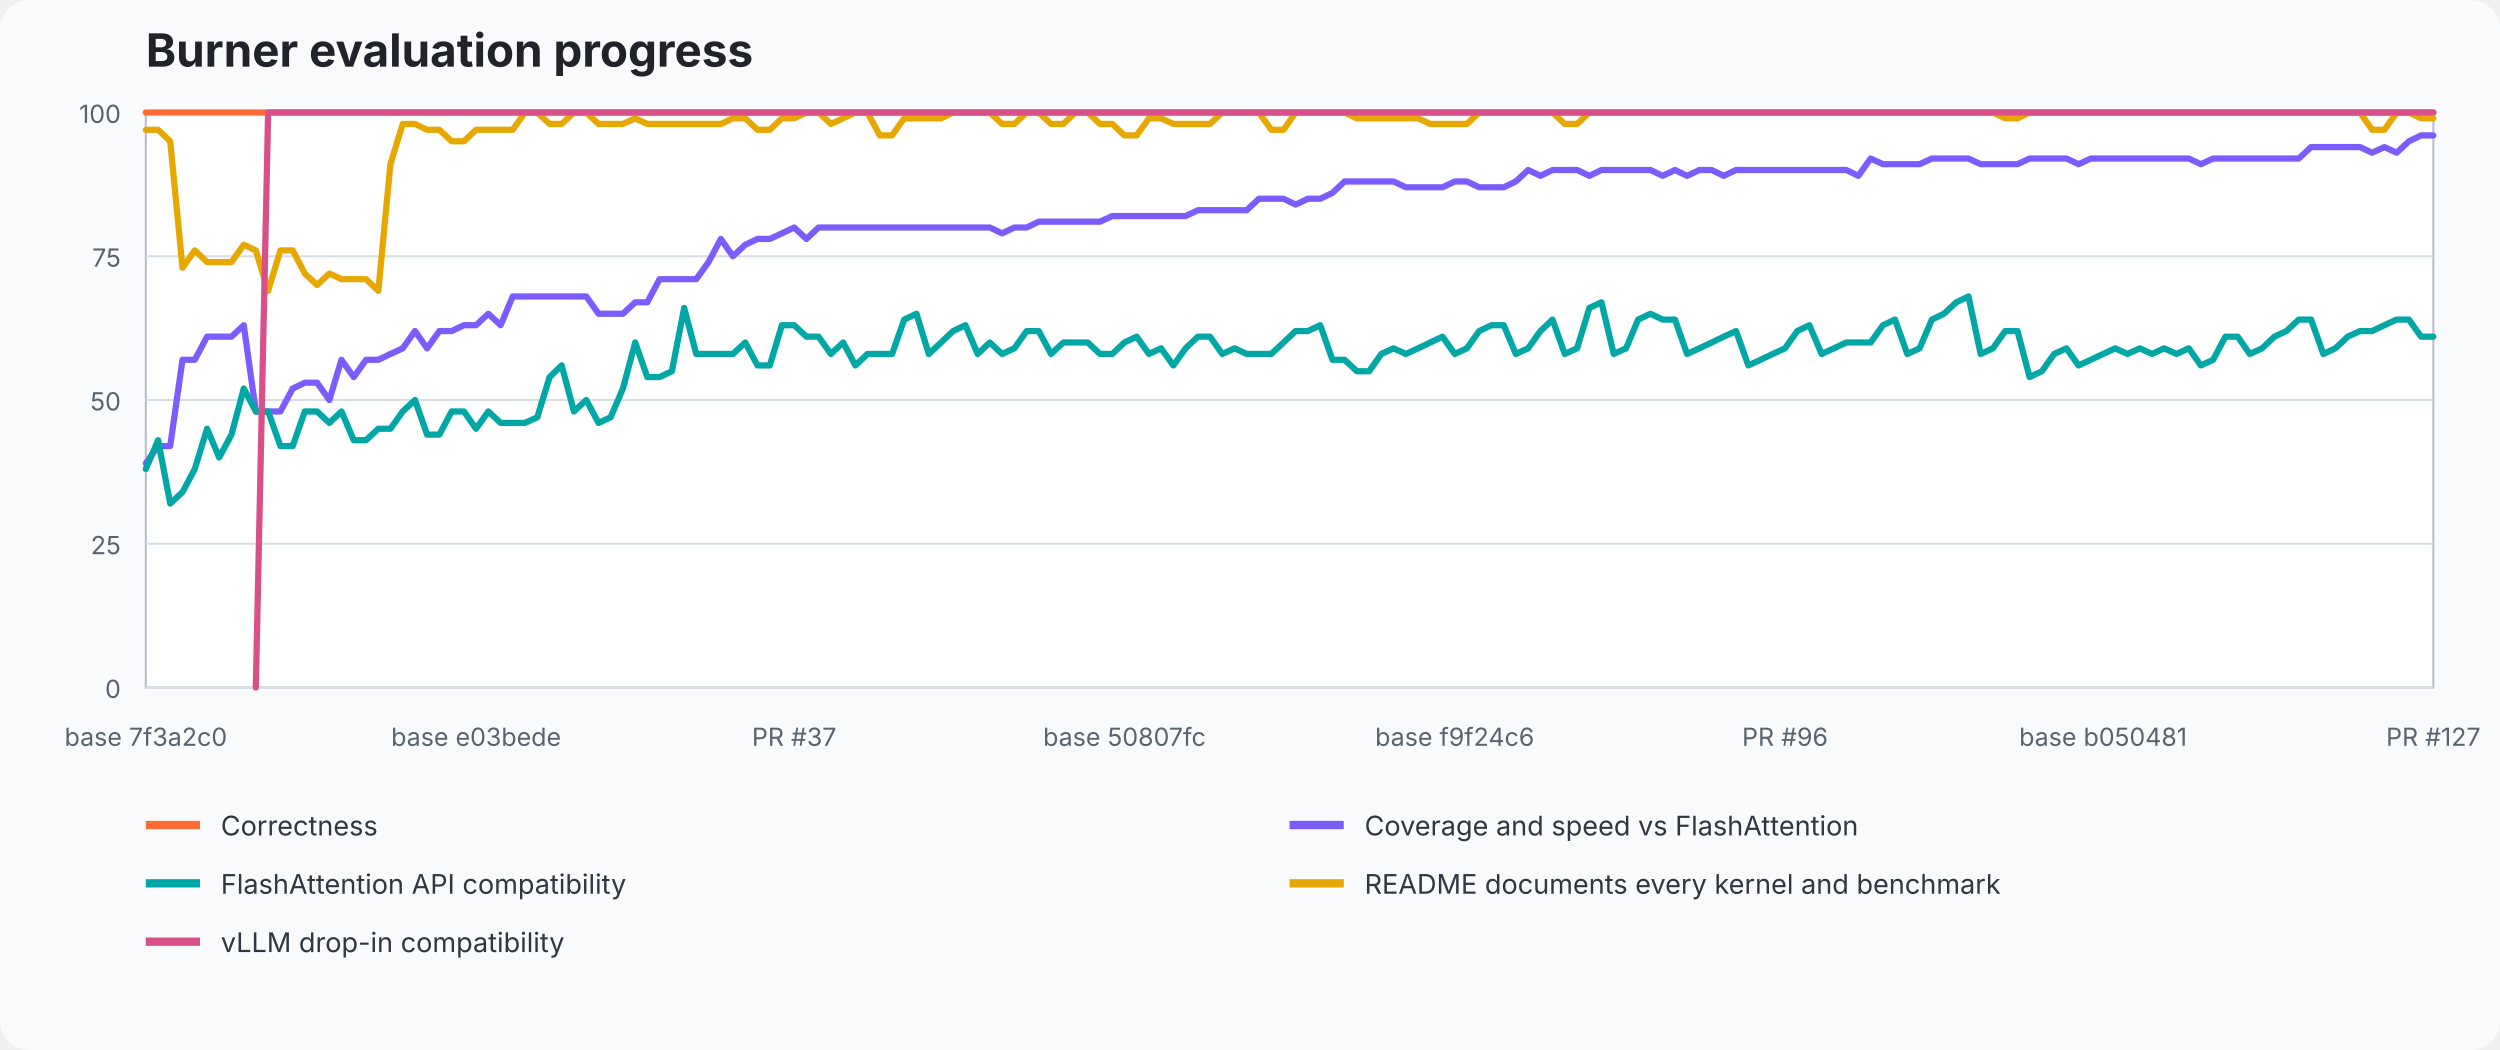
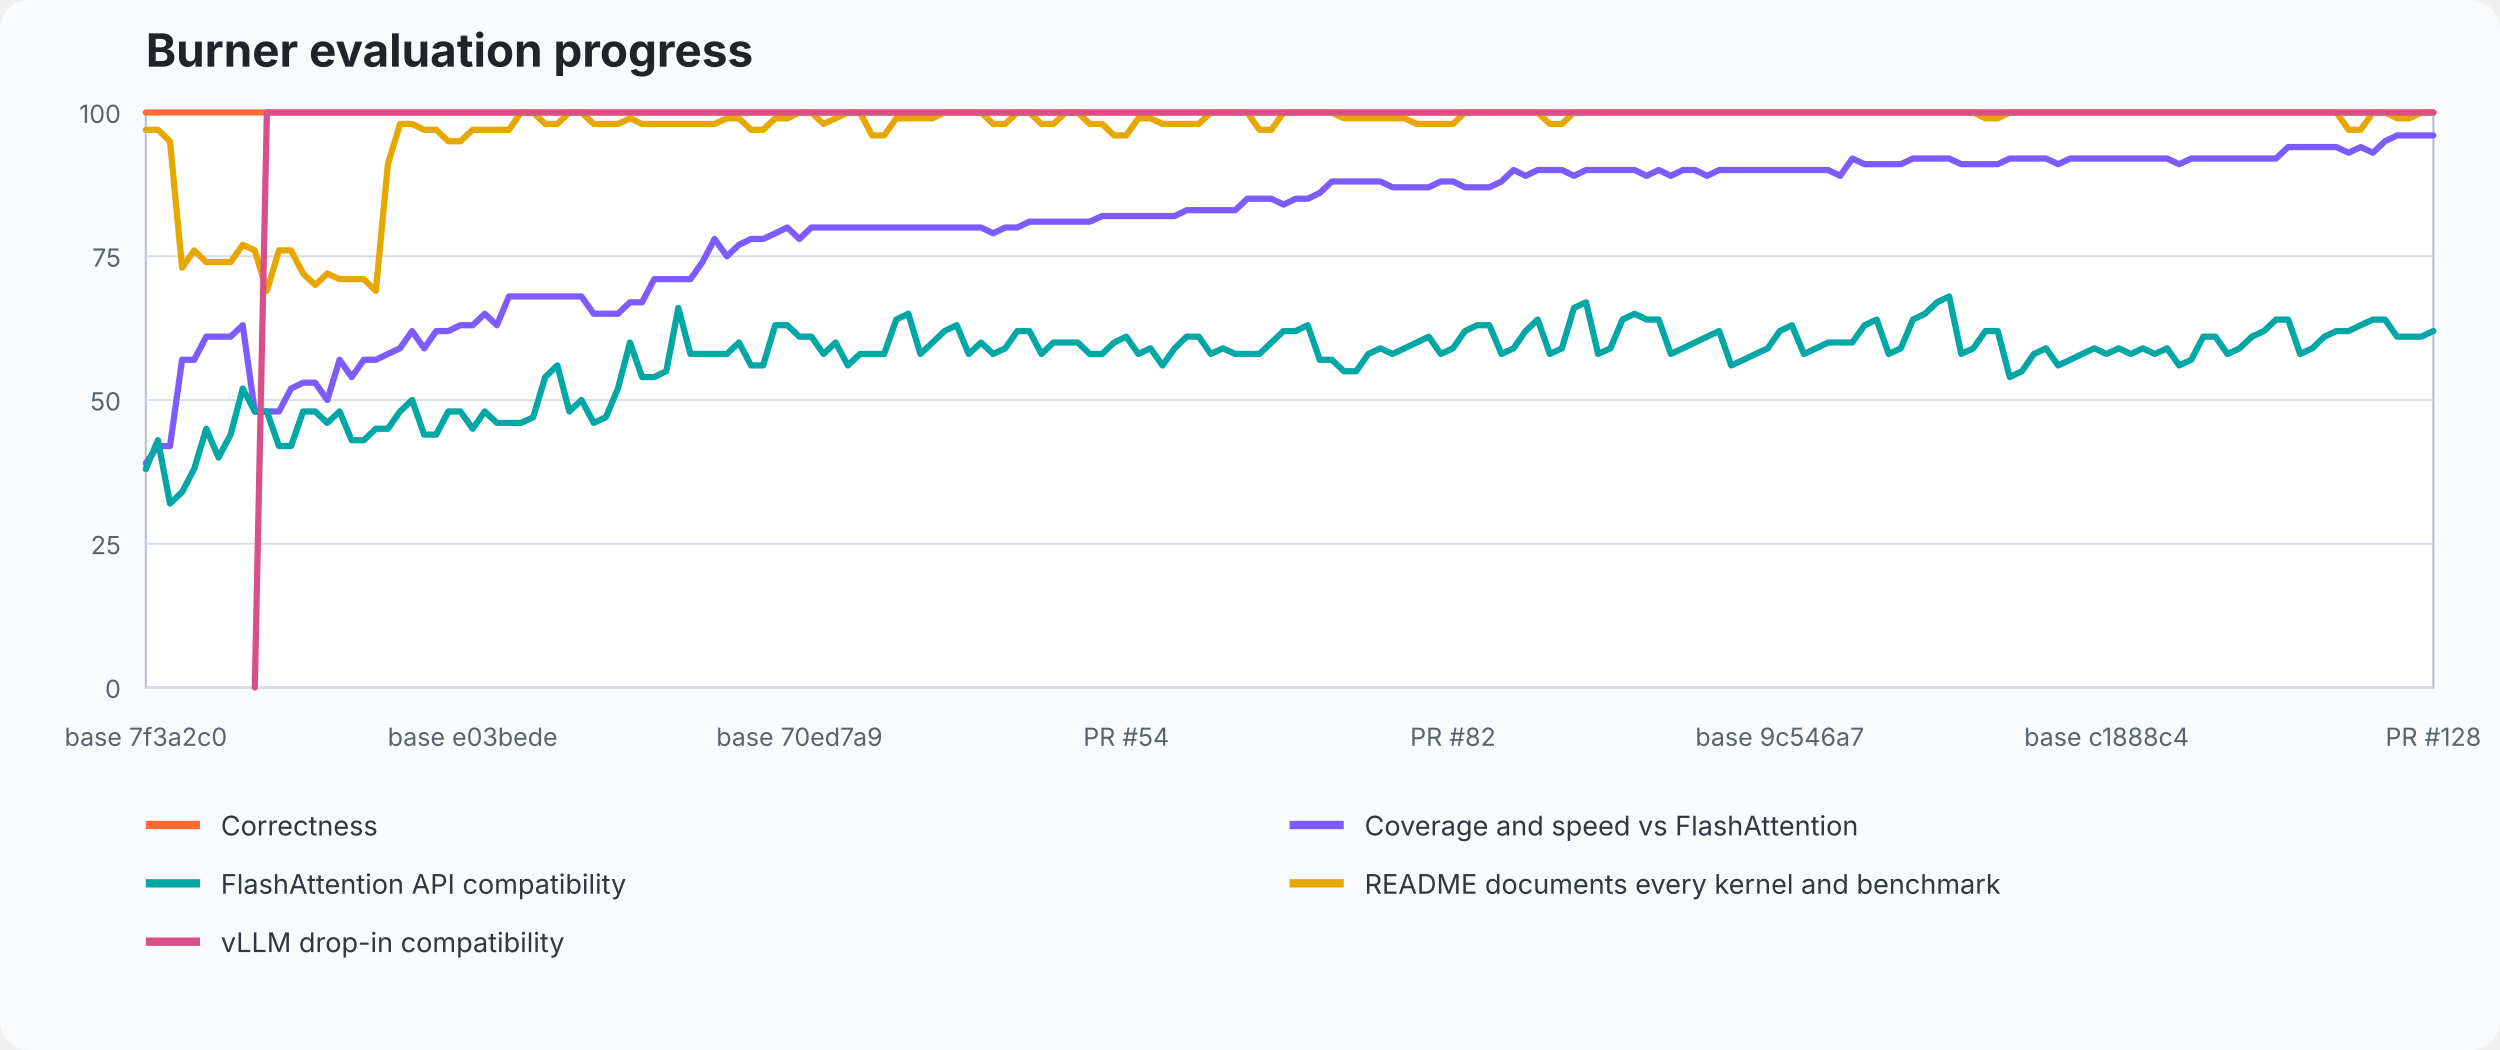
<svg xmlns="http://www.w3.org/2000/svg" width="1200" height="504" viewBox="0 0 1200 504" role="img" aria-labelledby="title desc">
  <style>text{font-family:ui-sans-serif,system-ui,-apple-system,BlinkMacSystemFont,"Segoe UI",sans-serif}.title{font-size:22px;font-weight:700;fill:#20242a}.axis{font-size:12px;fill:#59636e}.legend{font-size:13px;fill:#2f3740}.grid{stroke:#d8dee5;stroke-width:1}.plot{fill:#fff;stroke:#b7c0ca}</style>
  <rect width="100%" height="100%" fill="#f8fafc" rx="14" />
  <text x="70" y="32" class="title">Burner evaluation progress</text>
  <rect x="70" y="54" width="1098" height="276" class="plot" />
  <line x1="70" y1="330" x2="1168" y2="330" class="grid" />
  <text x="58" y="335" text-anchor="end" class="axis">0</text>
  <line x1="70" y1="261" x2="1168" y2="261" class="grid" />
  <text x="58" y="266" text-anchor="end" class="axis">25</text>
  <line x1="70" y1="192" x2="1168" y2="192" class="grid" />
  <text x="58" y="197" text-anchor="end" class="axis">50</text>
  <line x1="70" y1="123" x2="1168" y2="123" class="grid" />
  <text x="58" y="128" text-anchor="end" class="axis">75</text>
  <line x1="70" y1="54" x2="1168" y2="54" class="grid" />
  <text x="58" y="59" text-anchor="end" class="axis">100</text>
-   <polyline points="70.0,54.0 75.9,54.0 81.7,54.0 87.6,54.0 93.5,54.0 99.4,54.0 105.2,54.0 111.1,54.0 117.0,54.0 122.8,54.0 128.7,54.0 134.6,54.0 140.5,54.0 146.3,54.0 152.2,54.0 158.1,54.0 163.9,54.0 169.8,54.0 175.7,54.0 181.6,54.0 187.4,54.0 193.3,54.0 199.2,54.0 205.0,54.0 210.9,54.0 216.8,54.0 222.7,54.0 228.5,54.0 234.4,54.0 240.3,54.0 246.1,54.0 252.0,54.0 257.9,54.0 263.8,54.0 269.6,54.0 275.5,54.0 281.4,54.0 287.3,54.0 293.1,54.0 299.0,54.0 304.9,54.0 310.7,54.0 316.6,54.0 322.5,54.0 328.4,54.0 334.2,54.0 340.1,54.0 346.0,54.0 351.8,54.0 357.7,54.0 363.6,54.0 369.5,54.0 375.3,54.0 381.2,54.0 387.1,54.0 392.9,54.0 398.8,54.0 404.7,54.0 410.6,54.0 416.4,54.0 422.3,54.0 428.2,54.0 434.0,54.0 439.9,54.0 445.8,54.0 451.7,54.0 457.5,54.0 463.4,54.0 469.3,54.0 475.1,54.0 481.0,54.0 486.9,54.0 492.8,54.0 498.6,54.0 504.5,54.0 510.4,54.0 516.2,54.0 522.1,54.0 528.0,54.0 533.9,54.0 539.7,54.0 545.6,54.0 551.5,54.0 557.3,54.0 563.2,54.0 569.1,54.0 575.0,54.0 580.8,54.0 586.7,54.0 592.6,54.0 598.4,54.0 604.3,54.0 610.2,54.0 616.1,54.0 621.9,54.0 627.8,54.0 633.7,54.0 639.6,54.0 645.4,54.0 651.3,54.0 657.2,54.0 663.0,54.0 668.9,54.0 674.8,54.0 680.7,54.0 686.5,54.0 692.4,54.0 698.3,54.0 704.1,54.0 710.0,54.0 715.9,54.0 721.8,54.0 727.6,54.0 733.5,54.0 739.4,54.0 745.2,54.0 751.1,54.0 757.0,54.0 762.9,54.0 768.7,54.0 774.6,54.0 780.5,54.0 786.3,54.0 792.2,54.0 798.1,54.0 804.0,54.0 809.8,54.0 815.7,54.0 821.6,54.0 827.4,54.0 833.3,54.0 839.2,54.0 845.1,54.0 850.9,54.0 856.8,54.0 862.7,54.0 868.5,54.0 874.4,54.0 880.3,54.0 886.2,54.0 892.0,54.0 897.9,54.0 903.8,54.0 909.6,54.0 915.5,54.0 921.4,54.0 927.3,54.0 933.1,54.0 939.0,54.0 944.9,54.0 950.7,54.0 956.6,54.0 962.5,54.0 968.4,54.0 974.2,54.0 980.1,54.0 986.0,54.0 991.9,54.0 997.7,54.0 1003.6,54.0 1009.5,54.0 1015.3,54.0 1021.2,54.0 1027.1,54.0 1033.0,54.0 1038.8,54.0 1044.7,54.0 1050.6,54.0 1056.4,54.0 1062.3,54.0 1068.2,54.0 1074.1,54.0 1079.9,54.0 1085.8,54.0 1091.7,54.0 1097.5,54.0 1103.4,54.0 1109.3,54.0 1115.2,54.0 1121.0,54.0 1126.9,54.0 1132.8,54.0 1138.6,54.0 1144.5,54.0 1150.4,54.0 1156.3,54.0 1162.1,54.0 1168.0,54.0" fill="none" stroke="#ff6b35" stroke-width="3" stroke-linejoin="round" stroke-linecap="round" />
-   <polyline points="70.0,222.4 75.9,214.1 81.7,214.1 87.6,172.7 93.5,172.7 99.4,161.6 105.2,161.6 111.1,161.6 117.0,156.1 122.8,197.5 128.7,197.5 134.6,197.5 140.5,186.5 146.3,183.7 152.2,183.7 158.1,192.0 163.9,172.7 169.8,181.0 175.7,172.7 181.6,172.7 187.4,169.9 193.3,167.2 199.2,158.9 205.0,167.2 210.9,158.9 216.8,158.9 222.7,156.1 228.5,156.1 234.4,150.6 240.3,156.1 246.1,142.3 252.0,142.3 257.9,142.3 263.8,142.3 269.6,142.3 275.5,142.3 281.4,142.3 287.3,150.6 293.1,150.6 299.0,150.6 304.9,145.1 310.7,145.1 316.6,134.0 322.5,134.0 328.4,134.0 334.2,134.0 340.1,125.8 346.0,114.7 351.8,123.0 357.7,117.5 363.6,114.7 369.5,114.7 375.3,112.0 381.2,109.2 387.1,114.7 392.9,109.2 398.8,109.2 404.7,109.2 410.6,109.2 416.4,109.2 422.3,109.2 428.2,109.2 434.0,109.2 439.9,109.2 445.8,109.2 451.7,109.2 457.5,109.2 463.4,109.2 469.3,109.2 475.1,109.2 481.0,112.0 486.9,109.2 492.8,109.2 498.6,106.4 504.5,106.4 510.4,106.4 516.2,106.4 522.1,106.4 528.0,106.4 533.9,103.7 539.7,103.7 545.6,103.7 551.5,103.7 557.3,103.7 563.2,103.7 569.1,103.7 575.0,100.9 580.8,100.9 586.7,100.9 592.6,100.9 598.4,100.9 604.3,95.4 610.2,95.4 616.1,95.4 621.9,98.2 627.8,95.4 633.7,95.4 639.6,92.6 645.4,87.1 651.3,87.1 657.2,87.1 663.0,87.1 668.9,87.1 674.8,89.9 680.7,89.9 686.5,89.9 692.4,89.9 698.3,87.1 704.1,87.1 710.0,89.9 715.9,89.9 721.8,89.9 727.6,87.1 733.5,81.6 739.4,84.4 745.2,81.6 751.1,81.6 757.0,81.6 762.9,84.4 768.7,81.6 774.6,81.6 780.5,81.6 786.3,81.6 792.2,81.6 798.1,84.4 804.0,81.6 809.8,84.4 815.7,81.6 821.6,81.6 827.4,84.4 833.3,81.6 839.2,81.6 845.1,81.6 850.9,81.6 856.8,81.6 862.7,81.6 868.5,81.6 874.4,81.6 880.3,81.6 886.2,81.6 892.0,84.4 897.9,76.1 903.8,78.8 909.6,78.8 915.5,78.8 921.4,78.8 927.3,76.1 933.1,76.1 939.0,76.1 944.9,76.1 950.7,78.8 956.6,78.8 962.5,78.8 968.4,78.8 974.2,76.1 980.1,76.1 986.0,76.1 991.9,76.1 997.7,78.8 1003.6,76.1 1009.5,76.1 1015.3,76.1 1021.2,76.1 1027.1,76.1 1033.0,76.1 1038.8,76.1 1044.7,76.1 1050.6,76.1 1056.4,78.8 1062.3,76.1 1068.2,76.1 1074.1,76.1 1079.9,76.1 1085.8,76.1 1091.7,76.1 1097.5,76.1 1103.4,76.1 1109.3,70.6 1115.2,70.6 1121.0,70.6 1126.9,70.6 1132.8,70.6 1138.6,73.3 1144.5,70.6 1150.4,73.3 1156.3,67.8 1162.1,65.0 1168.0,65.0" fill="none" stroke="#7c5cff" stroke-width="3" stroke-linejoin="round" stroke-linecap="round" />
-   <polyline points="70.0,225.1 75.9,211.3 81.7,241.7 87.6,236.2 93.5,225.1 99.4,205.8 105.2,219.6 111.1,208.6 117.0,186.5 122.8,197.5 128.7,197.5 134.6,214.1 140.5,214.1 146.3,197.5 152.2,197.5 158.1,203.0 163.9,197.5 169.8,211.3 175.7,211.3 181.6,205.8 187.4,205.8 193.3,197.5 199.2,192.0 205.0,208.6 210.9,208.6 216.8,197.5 222.7,197.5 228.5,205.8 234.4,197.5 240.3,203.0 246.1,203.0 252.0,203.0 257.9,200.3 263.8,181.0 269.6,175.4 275.5,197.5 281.4,192.0 287.3,203.0 293.1,200.3 299.0,186.5 304.9,164.4 310.7,181.0 316.6,181.0 322.5,178.2 328.4,147.8 334.2,169.9 340.1,169.9 346.0,169.9 351.8,169.9 357.7,164.4 363.6,175.4 369.5,175.4 375.3,156.1 381.2,156.1 387.1,161.6 392.9,161.6 398.8,169.9 404.7,164.4 410.6,175.4 416.4,169.9 422.3,169.9 428.2,169.9 434.0,153.4 439.9,150.6 445.8,169.9 451.7,164.4 457.5,158.9 463.4,156.1 469.3,169.9 475.1,164.4 481.0,169.9 486.9,167.2 492.8,158.9 498.6,158.9 504.5,169.9 510.4,164.4 516.2,164.4 522.1,164.4 528.0,169.9 533.9,169.9 539.7,164.4 545.6,161.6 551.5,169.9 557.3,167.2 563.2,175.4 569.1,167.2 575.0,161.6 580.8,161.6 586.7,169.9 592.6,167.2 598.4,169.9 604.3,169.9 610.2,169.9 616.1,164.4 621.9,158.9 627.8,158.9 633.7,156.1 639.6,172.7 645.4,172.7 651.3,178.2 657.2,178.2 663.0,169.9 668.9,167.2 674.8,169.9 680.7,167.2 686.5,164.4 692.4,161.6 698.3,169.9 704.1,167.2 710.0,158.9 715.9,156.1 721.8,156.1 727.6,169.9 733.5,167.2 739.4,158.9 745.2,153.4 751.1,169.9 757.0,167.2 762.9,147.8 768.7,145.1 774.6,169.9 780.5,167.2 786.3,153.4 792.2,150.6 798.1,153.4 804.0,153.4 809.8,169.9 815.7,167.2 821.6,164.4 827.4,161.6 833.3,158.9 839.2,175.4 845.1,172.7 850.9,169.9 856.8,167.2 862.7,158.9 868.5,156.1 874.4,169.9 880.3,167.2 886.2,164.4 892.0,164.4 897.9,164.4 903.8,156.1 909.6,153.4 915.5,169.9 921.4,167.2 927.3,153.4 933.1,150.6 939.0,145.1 944.9,142.3 950.7,169.9 956.6,167.2 962.5,158.9 968.4,158.9 974.2,181.0 980.1,178.2 986.0,169.9 991.9,167.2 997.7,175.4 1003.6,172.7 1009.5,169.9 1015.3,167.2 1021.2,169.9 1027.1,167.2 1033.0,169.9 1038.8,167.2 1044.7,169.9 1050.6,167.2 1056.4,175.4 1062.3,172.7 1068.2,161.6 1074.1,161.6 1079.9,169.9 1085.8,167.2 1091.7,161.6 1097.5,158.9 1103.4,153.4 1109.3,153.4 1115.2,169.9 1121.0,167.2 1126.9,161.6 1132.8,158.9 1138.6,158.9 1144.5,156.1 1150.4,153.4 1156.3,153.4 1162.1,161.6 1168.0,161.6" fill="none" stroke="#00a7a5" stroke-width="3" stroke-linejoin="round" stroke-linecap="round" />
-   <polyline points="70.0,62.3 75.9,62.3 81.7,67.8 87.6,128.5 93.5,120.2 99.4,125.8 105.2,125.8 111.1,125.8 117.0,117.5 122.8,120.2 128.7,139.6 134.6,120.2 140.5,120.2 146.3,131.3 152.2,136.8 158.1,131.3 163.9,134.0 169.8,134.0 175.7,134.0 181.6,139.6 187.4,78.8 193.3,59.5 199.2,59.5 205.0,62.3 210.9,62.3 216.8,67.8 222.7,67.8 228.5,62.3 234.4,62.3 240.3,62.3 246.1,62.3 252.0,54.0 257.9,54.0 263.8,59.5 269.6,59.5 275.5,54.0 281.4,54.0 287.3,59.5 293.1,59.5 299.0,59.5 304.9,56.8 310.7,59.5 316.6,59.5 322.5,59.5 328.4,59.5 334.2,59.5 340.1,59.5 346.0,59.5 351.8,56.8 357.7,56.8 363.6,62.3 369.5,62.3 375.3,56.8 381.2,56.8 387.1,54.0 392.9,54.0 398.8,59.5 404.7,56.8 410.6,54.0 416.4,54.0 422.3,65.0 428.2,65.0 434.0,56.8 439.9,56.8 445.8,56.8 451.7,56.8 457.5,54.0 463.4,54.0 469.3,54.0 475.1,54.0 481.0,59.5 486.9,59.5 492.8,54.0 498.6,54.0 504.5,59.5 510.4,59.5 516.2,54.0 522.1,54.0 528.0,59.5 533.9,59.5 539.7,65.0 545.6,65.0 551.5,56.8 557.3,56.8 563.2,59.5 569.1,59.5 575.0,59.5 580.8,59.5 586.7,54.0 592.6,54.0 598.4,54.0 604.3,54.0 610.2,62.3 616.1,62.3 621.9,54.0 627.8,54.0 633.7,54.0 639.6,54.0 645.4,54.0 651.3,56.8 657.2,56.8 663.0,56.8 668.9,56.8 674.8,56.8 680.7,56.8 686.5,59.5 692.4,59.5 698.3,59.5 704.1,59.5 710.0,54.0 715.9,54.0 721.8,54.0 727.6,54.0 733.5,54.0 739.4,54.0 745.2,54.0 751.1,59.5 757.0,59.5 762.9,54.0 768.7,54.0 774.6,54.0 780.5,54.0 786.3,54.0 792.2,54.0 798.1,54.0 804.0,54.0 809.8,54.0 815.7,54.0 821.6,54.0 827.4,54.0 833.3,54.0 839.2,54.0 845.1,54.0 850.9,54.0 856.8,54.0 862.7,54.0 868.5,54.0 874.4,54.0 880.3,54.0 886.2,54.0 892.0,54.0 897.9,54.0 903.8,54.0 909.6,54.0 915.5,54.0 921.4,54.0 927.3,54.0 933.1,54.0 939.0,54.0 944.9,54.0 950.7,54.0 956.6,54.0 962.5,56.8 968.4,56.8 974.2,54.0 980.1,54.0 986.0,54.0 991.9,54.0 997.7,54.0 1003.6,54.0 1009.5,54.0 1015.3,54.0 1021.2,54.0 1027.1,54.0 1033.0,54.0 1038.8,54.0 1044.7,54.0 1050.6,54.0 1056.4,54.0 1062.3,54.0 1068.2,54.0 1074.1,54.0 1079.9,54.0 1085.8,54.0 1091.7,54.0 1097.5,54.0 1103.4,54.0 1109.3,54.0 1115.2,54.0 1121.0,54.0 1126.9,54.0 1132.8,54.0 1138.6,62.3 1144.5,62.3 1150.4,54.0 1156.3,54.0 1162.1,56.8 1168.0,56.8" fill="none" stroke="#e6a700" stroke-width="3" stroke-linejoin="round" stroke-linecap="round" />
-   <polyline points="122.8,330.0 128.7,54.0 134.6,54.0 140.5,54.0 146.3,54.0 152.2,54.0 158.1,54.0 163.9,54.0 169.8,54.0 175.7,54.0 181.6,54.0 187.4,54.0 193.3,54.0 199.2,54.0 205.0,54.0 210.9,54.0 216.8,54.0 222.7,54.0 228.5,54.0 234.4,54.0 240.3,54.0 246.1,54.0 252.0,54.0 257.9,54.0 263.8,54.0 269.6,54.0 275.5,54.0 281.4,54.0 287.3,54.0 293.1,54.0 299.0,54.0 304.9,54.0 310.7,54.0 316.6,54.0 322.5,54.0 328.4,54.0 334.2,54.0 340.1,54.0 346.0,54.0 351.8,54.0 357.7,54.0 363.6,54.0 369.5,54.0 375.3,54.0 381.2,54.0 387.1,54.0 392.9,54.0 398.8,54.0 404.7,54.0 410.6,54.0 416.4,54.0 422.3,54.0 428.2,54.0 434.0,54.0 439.9,54.0 445.8,54.0 451.7,54.0 457.5,54.0 463.4,54.0 469.3,54.0 475.1,54.0 481.0,54.0 486.9,54.0 492.8,54.0 498.6,54.0 504.5,54.0 510.4,54.0 516.2,54.0 522.1,54.0 528.0,54.0 533.9,54.0 539.7,54.0 545.6,54.0 551.5,54.0 557.3,54.0 563.2,54.0 569.1,54.0 575.0,54.0 580.8,54.0 586.7,54.0 592.6,54.0 598.4,54.0 604.3,54.0 610.2,54.0 616.1,54.0 621.9,54.0 627.8,54.0 633.7,54.0 639.6,54.0 645.4,54.0 651.3,54.0 657.2,54.0 663.0,54.0 668.9,54.0 674.8,54.0 680.7,54.0 686.5,54.0 692.4,54.0 698.3,54.0 704.1,54.0 710.0,54.0 715.9,54.0 721.8,54.0 727.6,54.0 733.5,54.0 739.4,54.0 745.2,54.0 751.1,54.0 757.0,54.0 762.9,54.0 768.7,54.0 774.6,54.0 780.5,54.0 786.3,54.0 792.2,54.0 798.1,54.0 804.0,54.0 809.8,54.0 815.7,54.0 821.6,54.0 827.4,54.0 833.3,54.0 839.2,54.0 845.1,54.0 850.9,54.0 856.8,54.0 862.7,54.0 868.5,54.0 874.4,54.0 880.3,54.0 886.2,54.0 892.0,54.0 897.9,54.0 903.8,54.0 909.6,54.0 915.5,54.0 921.4,54.0 927.3,54.0 933.1,54.0 939.0,54.0 944.9,54.0 950.7,54.0 956.6,54.0 962.5,54.0 968.4,54.0 974.2,54.0 980.1,54.0 986.0,54.0 991.9,54.0 997.7,54.0 1003.6,54.0 1009.5,54.0 1015.3,54.0 1021.2,54.0 1027.1,54.0 1033.0,54.0 1038.8,54.0 1044.7,54.0 1050.6,54.0 1056.4,54.0 1062.3,54.0 1068.2,54.0 1074.1,54.0 1079.9,54.0 1085.8,54.0 1091.7,54.0 1097.5,54.0 1103.4,54.0 1109.3,54.0 1115.2,54.0 1121.0,54.0 1126.9,54.0 1132.8,54.0 1138.6,54.0 1144.5,54.0 1150.4,54.0 1156.3,54.0 1162.1,54.0 1168.0,54.0" fill="none" stroke="#d94f8a" stroke-width="3" stroke-linejoin="round" stroke-linecap="round" />
+   <polyline points="70.0,54.0 75.8,54.0 81.6,54.0 87.4,54.0 93.2,54.0 99.0,54.0 104.9,54.0 110.7,54.0 116.5,54.0 122.3,54.0 128.1,54.0 133.9,54.0 139.7,54.0 145.5,54.0 151.3,54.0 157.1,54.0 163.0,54.0 168.8,54.0 174.6,54.0 180.4,54.0 186.2,54.0 192.0,54.0 197.8,54.0 203.6,54.0 209.4,54.0 215.2,54.0 221.0,54.0 226.9,54.0 232.7,54.0 238.5,54.0 244.3,54.0 250.1,54.0 255.9,54.0 261.7,54.0 267.5,54.0 273.3,54.0 279.1,54.0 285.0,54.0 290.8,54.0 296.6,54.0 302.4,54.0 308.2,54.0 314.0,54.0 319.8,54.0 325.6,54.0 331.4,54.0 337.2,54.0 343.0,54.0 348.9,54.0 354.7,54.0 360.5,54.0 366.3,54.0 372.1,54.0 377.9,54.0 383.7,54.0 389.5,54.0 395.3,54.0 401.1,54.0 407.0,54.0 412.8,54.0 418.6,54.0 424.4,54.0 430.2,54.0 436.0,54.0 441.8,54.0 447.6,54.0 453.4,54.0 459.2,54.0 465.0,54.0 470.9,54.0 476.7,54.0 482.5,54.0 488.3,54.0 494.1,54.0 499.9,54.0 505.7,54.0 511.5,54.0 517.3,54.0 523.1,54.0 529.0,54.0 534.8,54.0 540.6,54.0 546.4,54.0 552.2,54.0 558.0,54.0 563.8,54.0 569.6,54.0 575.4,54.0 581.2,54.0 587.0,54.0 592.9,54.0 598.7,54.0 604.5,54.0 610.3,54.0 616.1,54.0 621.9,54.0 627.7,54.0 633.5,54.0 639.3,54.0 645.1,54.0 651.0,54.0 656.8,54.0 662.6,54.0 668.4,54.0 674.2,54.0 680.0,54.0 685.8,54.0 691.6,54.0 697.4,54.0 703.2,54.0 709.0,54.0 714.9,54.0 720.7,54.0 726.5,54.0 732.3,54.0 738.1,54.0 743.9,54.0 749.7,54.0 755.5,54.0 761.3,54.0 767.1,54.0 773.0,54.0 778.8,54.0 784.6,54.0 790.4,54.0 796.2,54.0 802.0,54.0 807.8,54.0 813.6,54.0 819.4,54.0 825.2,54.0 831.0,54.0 836.9,54.0 842.7,54.0 848.5,54.0 854.3,54.0 860.1,54.0 865.9,54.0 871.7,54.0 877.5,54.0 883.3,54.0 889.1,54.0 895.0,54.0 900.8,54.0 906.6,54.0 912.4,54.0 918.2,54.0 924.0,54.0 929.8,54.0 935.6,54.0 941.4,54.0 947.2,54.0 953.0,54.0 958.9,54.0 964.7,54.0 970.5,54.0 976.3,54.0 982.1,54.0 987.9,54.0 993.7,54.0 999.5,54.0 1005.3,54.0 1011.1,54.0 1017.0,54.0 1022.8,54.0 1028.6,54.0 1034.4,54.0 1040.2,54.0 1046.0,54.0 1051.8,54.0 1057.6,54.0 1063.4,54.0 1069.2,54.0 1075.0,54.0 1080.9,54.0 1086.7,54.0 1092.5,54.0 1098.3,54.0 1104.1,54.0 1109.9,54.0 1115.7,54.0 1121.5,54.0 1127.3,54.0 1133.1,54.0 1139.0,54.0 1144.8,54.0 1150.6,54.0 1156.4,54.0 1162.2,54.0 1168.0,54.0" fill="none" stroke="#ff6b35" stroke-width="3" stroke-linejoin="round" stroke-linecap="round" />
+   <polyline points="70.0,222.4 75.8,214.1 81.6,214.1 87.4,172.7 93.2,172.7 99.0,161.6 104.9,161.6 110.7,161.6 116.5,156.1 122.3,197.5 128.1,197.5 133.9,197.5 139.7,186.5 145.5,183.7 151.3,183.7 157.1,192.0 163.0,172.7 168.8,181.0 174.6,172.7 180.4,172.7 186.2,169.9 192.0,167.2 197.8,158.9 203.6,167.2 209.4,158.9 215.2,158.9 221.0,156.1 226.9,156.1 232.7,150.6 238.5,156.1 244.3,142.3 250.1,142.3 255.9,142.3 261.7,142.3 267.5,142.3 273.3,142.3 279.1,142.3 285.0,150.6 290.8,150.6 296.6,150.6 302.4,145.1 308.2,145.1 314.0,134.0 319.8,134.0 325.6,134.0 331.4,134.0 337.2,125.8 343.0,114.7 348.9,123.0 354.7,117.5 360.5,114.7 366.3,114.7 372.1,112.0 377.9,109.2 383.7,114.7 389.5,109.2 395.3,109.2 401.1,109.2 407.0,109.2 412.8,109.2 418.6,109.2 424.4,109.2 430.2,109.2 436.0,109.2 441.8,109.2 447.6,109.2 453.4,109.2 459.2,109.2 465.0,109.2 470.9,109.2 476.7,112.0 482.5,109.2 488.3,109.2 494.1,106.4 499.9,106.4 505.7,106.4 511.5,106.4 517.3,106.4 523.1,106.4 529.0,103.7 534.8,103.7 540.6,103.7 546.4,103.7 552.2,103.7 558.0,103.7 563.8,103.7 569.6,100.9 575.4,100.9 581.2,100.9 587.0,100.9 592.9,100.9 598.7,95.4 604.5,95.4 610.3,95.4 616.1,98.2 621.9,95.4 627.7,95.4 633.5,92.6 639.3,87.1 645.1,87.1 651.0,87.1 656.8,87.1 662.6,87.1 668.4,89.9 674.2,89.9 680.0,89.9 685.8,89.9 691.6,87.1 697.4,87.1 703.2,89.9 709.0,89.9 714.9,89.9 720.7,87.1 726.5,81.6 732.3,84.4 738.1,81.6 743.9,81.6 749.7,81.6 755.5,84.4 761.3,81.6 767.1,81.6 773.0,81.6 778.8,81.6 784.6,81.6 790.4,84.4 796.2,81.6 802.0,84.4 807.8,81.6 813.6,81.6 819.4,84.4 825.2,81.6 831.0,81.6 836.9,81.6 842.7,81.6 848.5,81.6 854.3,81.6 860.1,81.6 865.9,81.6 871.7,81.6 877.5,81.6 883.3,84.4 889.1,76.1 895.0,78.8 900.8,78.8 906.6,78.8 912.4,78.8 918.2,76.1 924.0,76.1 929.8,76.1 935.6,76.1 941.4,78.8 947.2,78.8 953.0,78.8 958.9,78.8 964.7,76.1 970.5,76.1 976.3,76.1 982.1,76.1 987.9,78.8 993.7,76.1 999.5,76.1 1005.3,76.1 1011.1,76.1 1017.0,76.1 1022.8,76.1 1028.6,76.1 1034.4,76.1 1040.2,76.1 1046.0,78.8 1051.8,76.1 1057.6,76.1 1063.4,76.1 1069.2,76.1 1075.0,76.1 1080.9,76.1 1086.7,76.1 1092.5,76.1 1098.3,70.6 1104.1,70.6 1109.9,70.6 1115.7,70.6 1121.5,70.6 1127.3,73.3 1133.1,70.6 1139.0,73.3 1144.8,67.8 1150.6,65.0 1156.4,65.0 1162.2,65.0 1168.0,65.0" fill="none" stroke="#7c5cff" stroke-width="3" stroke-linejoin="round" stroke-linecap="round" />
+   <polyline points="70.0,225.1 75.8,211.3 81.6,241.7 87.4,236.2 93.2,225.1 99.0,205.8 104.9,219.6 110.7,208.6 116.5,186.5 122.3,197.5 128.1,197.5 133.9,214.1 139.7,214.1 145.5,197.5 151.3,197.5 157.1,203.0 163.0,197.5 168.8,211.3 174.6,211.3 180.4,205.8 186.2,205.8 192.0,197.5 197.8,192.0 203.6,208.6 209.4,208.6 215.2,197.5 221.0,197.5 226.9,205.8 232.7,197.5 238.5,203.0 244.3,203.0 250.1,203.0 255.9,200.3 261.7,181.0 267.5,175.4 273.3,197.5 279.1,192.0 285.0,203.0 290.8,200.3 296.6,186.5 302.4,164.4 308.2,181.0 314.0,181.0 319.8,178.2 325.6,147.8 331.4,169.9 337.2,169.9 343.0,169.9 348.9,169.9 354.7,164.4 360.5,175.4 366.3,175.4 372.1,156.1 377.9,156.1 383.7,161.6 389.5,161.6 395.3,169.9 401.1,164.4 407.0,175.4 412.8,169.9 418.6,169.9 424.4,169.9 430.2,153.4 436.0,150.6 441.8,169.9 447.6,164.4 453.4,158.9 459.2,156.1 465.0,169.9 470.9,164.4 476.7,169.9 482.5,167.2 488.3,158.9 494.1,158.9 499.9,169.9 505.7,164.4 511.5,164.4 517.3,164.4 523.1,169.9 529.0,169.9 534.8,164.4 540.6,161.6 546.4,169.9 552.2,167.2 558.0,175.4 563.8,167.2 569.6,161.6 575.4,161.6 581.2,169.9 587.0,167.2 592.9,169.9 598.7,169.9 604.5,169.9 610.3,164.4 616.1,158.9 621.9,158.9 627.7,156.1 633.5,172.7 639.3,172.7 645.1,178.2 651.0,178.2 656.8,169.9 662.6,167.2 668.4,169.9 674.2,167.2 680.0,164.4 685.8,161.6 691.6,169.9 697.4,167.2 703.2,158.9 709.0,156.1 714.9,156.1 720.7,169.9 726.5,167.2 732.3,158.9 738.1,153.4 743.9,169.9 749.7,167.2 755.5,147.8 761.3,145.1 767.1,169.9 773.0,167.2 778.8,153.4 784.6,150.6 790.4,153.4 796.2,153.4 802.0,169.9 807.8,167.2 813.6,164.4 819.4,161.6 825.2,158.9 831.0,175.4 836.9,172.7 842.7,169.9 848.5,167.2 854.3,158.9 860.1,156.1 865.9,169.9 871.7,167.2 877.5,164.4 883.3,164.4 889.1,164.4 895.0,156.1 900.8,153.4 906.6,169.9 912.4,167.2 918.2,153.4 924.0,150.6 929.8,145.1 935.6,142.3 941.4,169.9 947.2,167.2 953.0,158.9 958.9,158.9 964.7,181.0 970.5,178.2 976.3,169.9 982.1,167.2 987.9,175.4 993.7,172.7 999.5,169.9 1005.3,167.2 1011.1,169.9 1017.0,167.2 1022.8,169.9 1028.6,167.2 1034.4,169.9 1040.2,167.2 1046.0,175.4 1051.8,172.7 1057.6,161.6 1063.4,161.6 1069.2,169.9 1075.0,167.2 1080.9,161.6 1086.7,158.9 1092.5,153.4 1098.3,153.4 1104.1,169.9 1109.9,167.2 1115.7,161.6 1121.5,158.9 1127.3,158.9 1133.1,156.1 1139.0,153.4 1144.8,153.4 1150.6,161.6 1156.4,161.6 1162.2,161.6 1168.0,158.9" fill="none" stroke="#00a7a5" stroke-width="3" stroke-linejoin="round" stroke-linecap="round" />
+   <polyline points="70.0,62.3 75.8,62.3 81.6,67.8 87.4,128.5 93.2,120.2 99.0,125.8 104.9,125.8 110.7,125.8 116.5,117.5 122.3,120.2 128.1,139.6 133.9,120.2 139.7,120.2 145.5,131.3 151.3,136.8 157.1,131.3 163.0,134.0 168.8,134.0 174.6,134.0 180.4,139.6 186.2,78.8 192.0,59.5 197.8,59.5 203.6,62.3 209.4,62.3 215.2,67.8 221.0,67.8 226.9,62.3 232.7,62.3 238.5,62.3 244.3,62.3 250.1,54.0 255.9,54.0 261.7,59.5 267.5,59.5 273.3,54.0 279.1,54.0 285.0,59.5 290.8,59.5 296.6,59.5 302.4,56.8 308.2,59.5 314.0,59.5 319.8,59.5 325.6,59.5 331.4,59.5 337.2,59.5 343.0,59.5 348.9,56.8 354.7,56.8 360.5,62.3 366.3,62.3 372.1,56.8 377.9,56.8 383.7,54.0 389.5,54.0 395.3,59.5 401.1,56.8 407.0,54.0 412.8,54.0 418.6,65.0 424.4,65.0 430.2,56.8 436.0,56.8 441.8,56.8 447.6,56.8 453.4,54.0 459.2,54.0 465.0,54.0 470.9,54.0 476.7,59.5 482.5,59.5 488.3,54.0 494.1,54.0 499.9,59.5 505.7,59.5 511.5,54.0 517.3,54.0 523.1,59.5 529.0,59.5 534.8,65.0 540.6,65.0 546.4,56.8 552.2,56.8 558.0,59.5 563.8,59.5 569.6,59.5 575.4,59.5 581.2,54.0 587.0,54.0 592.9,54.0 598.7,54.0 604.5,62.3 610.3,62.3 616.1,54.0 621.9,54.0 627.7,54.0 633.5,54.0 639.3,54.0 645.1,56.8 651.0,56.8 656.8,56.8 662.6,56.8 668.4,56.8 674.2,56.8 680.0,59.5 685.8,59.5 691.6,59.5 697.4,59.5 703.2,54.0 709.0,54.0 714.9,54.0 720.7,54.0 726.5,54.0 732.3,54.0 738.1,54.0 743.9,59.5 749.7,59.5 755.5,54.0 761.3,54.0 767.1,54.0 773.0,54.0 778.8,54.0 784.6,54.0 790.4,54.0 796.2,54.0 802.0,54.0 807.8,54.0 813.6,54.0 819.4,54.0 825.2,54.0 831.0,54.0 836.9,54.0 842.7,54.0 848.5,54.0 854.3,54.0 860.1,54.0 865.9,54.0 871.7,54.0 877.5,54.0 883.3,54.0 889.1,54.0 895.0,54.0 900.8,54.0 906.6,54.0 912.4,54.0 918.2,54.0 924.0,54.0 929.8,54.0 935.6,54.0 941.4,54.0 947.2,54.0 953.0,56.8 958.9,56.8 964.7,54.0 970.5,54.0 976.3,54.0 982.1,54.0 987.9,54.0 993.7,54.0 999.5,54.0 1005.3,54.0 1011.1,54.0 1017.0,54.0 1022.8,54.0 1028.6,54.0 1034.4,54.0 1040.2,54.0 1046.0,54.0 1051.8,54.0 1057.6,54.0 1063.4,54.0 1069.2,54.0 1075.0,54.0 1080.9,54.0 1086.7,54.0 1092.5,54.0 1098.3,54.0 1104.1,54.0 1109.9,54.0 1115.7,54.0 1121.5,54.0 1127.3,62.3 1133.1,62.3 1139.0,54.0 1144.8,54.0 1150.6,56.8 1156.4,56.8 1162.2,54.0 1168.0,54.0" fill="none" stroke="#e6a700" stroke-width="3" stroke-linejoin="round" stroke-linecap="round" />
+   <polyline points="122.3,330.0 128.1,54.0 133.9,54.0 139.7,54.0 145.5,54.0 151.3,54.0 157.1,54.0 163.0,54.0 168.8,54.0 174.6,54.0 180.4,54.0 186.2,54.0 192.0,54.0 197.8,54.0 203.6,54.0 209.4,54.0 215.2,54.0 221.0,54.0 226.9,54.0 232.7,54.0 238.5,54.0 244.3,54.0 250.1,54.0 255.9,54.0 261.7,54.0 267.5,54.0 273.3,54.0 279.1,54.0 285.0,54.0 290.8,54.0 296.6,54.0 302.4,54.0 308.2,54.0 314.0,54.0 319.8,54.0 325.6,54.0 331.4,54.0 337.2,54.0 343.0,54.0 348.9,54.0 354.7,54.0 360.5,54.0 366.3,54.0 372.1,54.0 377.9,54.0 383.7,54.0 389.5,54.0 395.3,54.0 401.1,54.0 407.0,54.0 412.8,54.0 418.6,54.0 424.4,54.0 430.2,54.0 436.0,54.0 441.8,54.0 447.6,54.0 453.4,54.0 459.2,54.0 465.0,54.0 470.9,54.0 476.7,54.0 482.5,54.0 488.3,54.0 494.1,54.0 499.9,54.0 505.7,54.0 511.5,54.0 517.3,54.0 523.1,54.0 529.0,54.0 534.8,54.0 540.6,54.0 546.4,54.0 552.2,54.0 558.0,54.0 563.8,54.0 569.6,54.0 575.4,54.0 581.2,54.0 587.0,54.0 592.9,54.0 598.7,54.0 604.5,54.0 610.3,54.0 616.1,54.0 621.9,54.0 627.7,54.0 633.5,54.0 639.3,54.0 645.1,54.0 651.0,54.0 656.8,54.0 662.6,54.0 668.4,54.0 674.2,54.0 680.0,54.0 685.8,54.0 691.6,54.0 697.4,54.0 703.2,54.0 709.0,54.0 714.9,54.0 720.7,54.0 726.5,54.0 732.3,54.0 738.1,54.0 743.9,54.0 749.7,54.0 755.5,54.0 761.3,54.0 767.1,54.0 773.0,54.0 778.8,54.0 784.6,54.0 790.4,54.0 796.2,54.0 802.0,54.0 807.8,54.0 813.6,54.0 819.4,54.0 825.2,54.0 831.0,54.0 836.9,54.0 842.7,54.0 848.5,54.0 854.3,54.0 860.1,54.0 865.9,54.0 871.7,54.0 877.5,54.0 883.3,54.0 889.1,54.0 895.0,54.0 900.8,54.0 906.6,54.0 912.4,54.0 918.2,54.0 924.0,54.0 929.8,54.0 935.6,54.0 941.4,54.0 947.2,54.0 953.0,54.0 958.9,54.0 964.7,54.0 970.5,54.0 976.3,54.0 982.1,54.0 987.9,54.0 993.7,54.0 999.5,54.0 1005.3,54.0 1011.1,54.0 1017.0,54.0 1022.8,54.0 1028.6,54.0 1034.4,54.0 1040.2,54.0 1046.0,54.0 1051.8,54.0 1057.6,54.0 1063.4,54.0 1069.2,54.0 1075.0,54.0 1080.9,54.0 1086.7,54.0 1092.5,54.0 1098.3,54.0 1104.1,54.0 1109.9,54.0 1115.7,54.0 1121.5,54.0 1127.3,54.0 1133.1,54.0 1139.0,54.0 1144.8,54.0 1150.6,54.0 1156.4,54.0 1162.2,54.0 1168.0,54.0" fill="none" stroke="#d94f8a" stroke-width="3" stroke-linejoin="round" stroke-linecap="round" />
  <text x="70" y="358" text-anchor="middle" class="axis">base 7f3a2c0</text>
-   <text x="228.535" y="358" text-anchor="middle" class="axis">base e03bede</text>
-   <text x="381.198" y="358" text-anchor="middle" class="axis">PR #37</text>
-   <text x="539.733" y="358" text-anchor="middle" class="axis">base 50807fc</text>
-   <text x="698.267" y="358" text-anchor="middle" class="axis">base f9f24c6</text>
-   <text x="856.802" y="358" text-anchor="middle" class="axis">PR #96</text>
-   <text x="1009.465" y="358" text-anchor="middle" class="axis">base b050481</text>
-   <text x="1168" y="358" text-anchor="middle" class="axis">PR #127</text>
+   <text x="226.857" y="358" text-anchor="middle" class="axis">base e03bede</text>
+   <text x="383.714" y="358" text-anchor="middle" class="axis">base 70ed7a9</text>
+   <text x="540.571" y="358" text-anchor="middle" class="axis">PR #54</text>
+   <text x="697.429" y="358" text-anchor="middle" class="axis">PR #82</text>
+   <text x="854.286" y="358" text-anchor="middle" class="axis">base 9c546a7</text>
+   <text x="1011.143" y="358" text-anchor="middle" class="axis">base c1888c4</text>
+   <text x="1168" y="358" text-anchor="middle" class="axis">PR #128</text>
  <line x1="70" y1="396" x2="96" y2="396" stroke="#ff6b35" stroke-width="4" />
  <text x="106" y="401" class="legend">Correctness</text>
  <line x1="619" y1="396" x2="645" y2="396" stroke="#7c5cff" stroke-width="4" />
  <text x="655" y="401" class="legend">Coverage and speed vs FlashAttention</text>
  <line x1="70" y1="424" x2="96" y2="424" stroke="#00a7a5" stroke-width="4" />
  <text x="106" y="429" class="legend">FlashAttention API compatibility</text>
  <line x1="619" y1="424" x2="645" y2="424" stroke="#e6a700" stroke-width="4" />
  <text x="655" y="429" class="legend">README documents every kernel and benchmark</text>
  <line x1="70" y1="452" x2="96" y2="452" stroke="#d94f8a" stroke-width="4" />
  <text x="106" y="457" class="legend">vLLM drop-in compatibility</text>
</svg>
